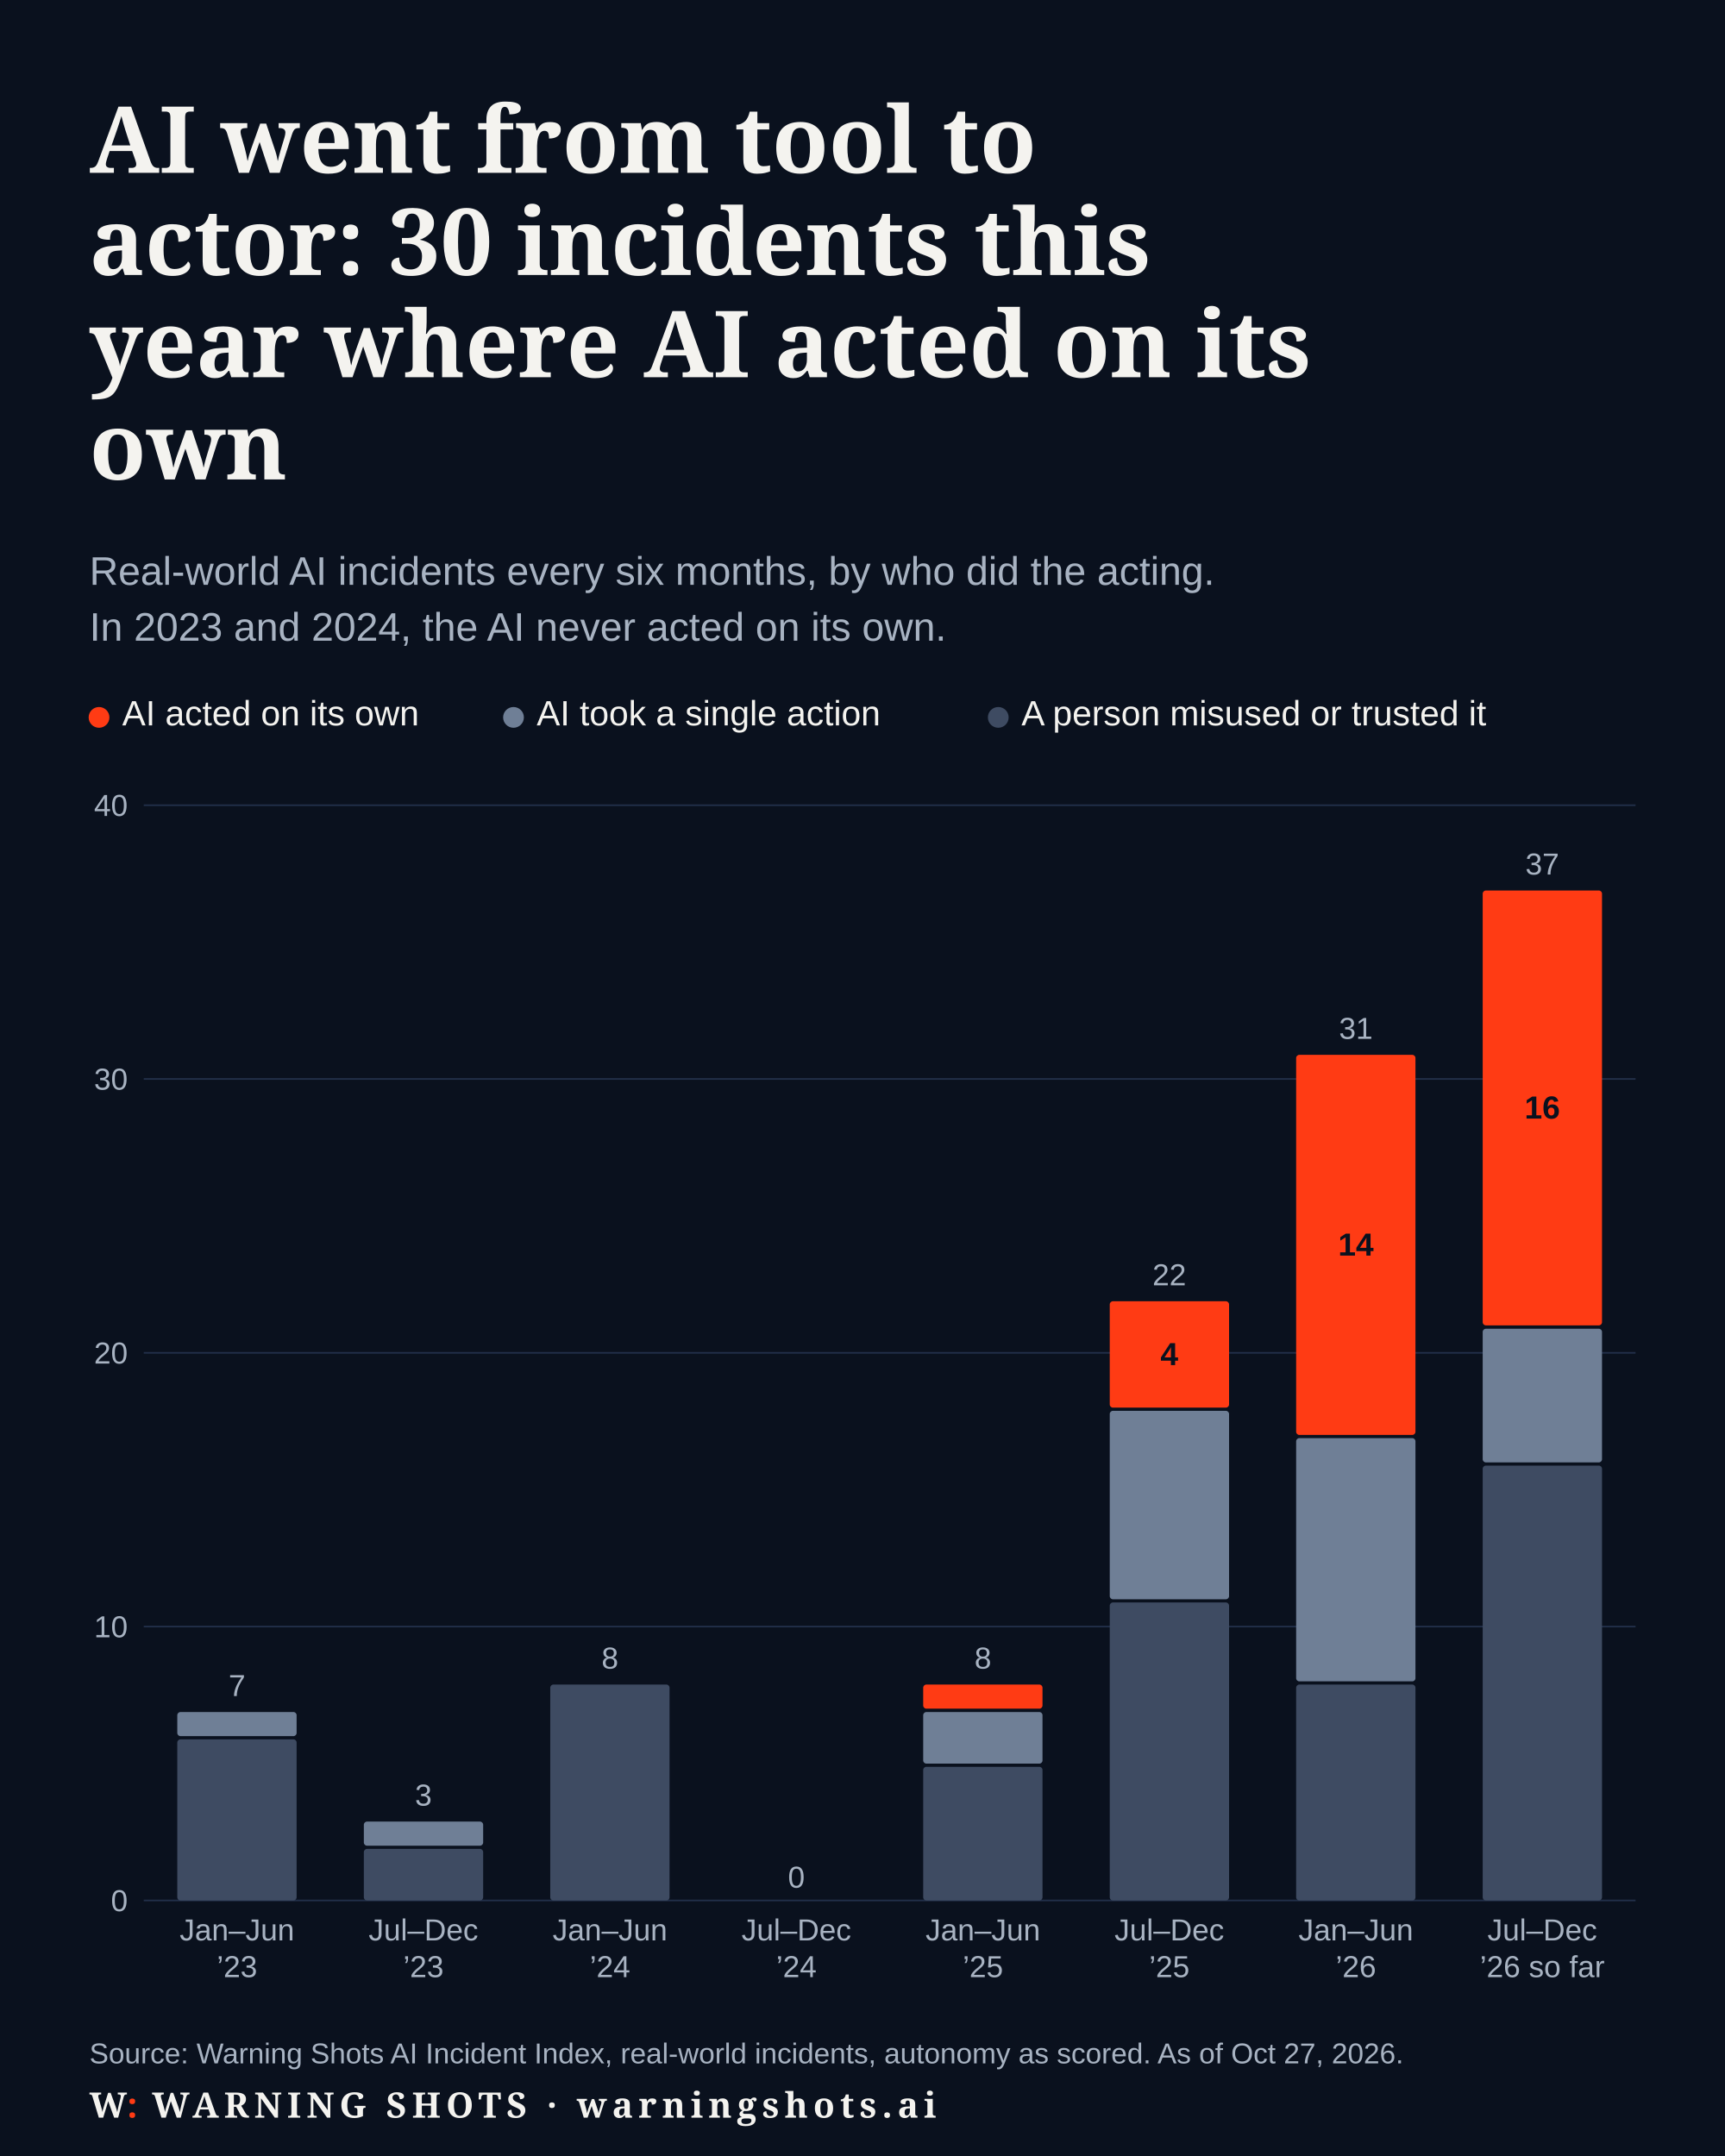
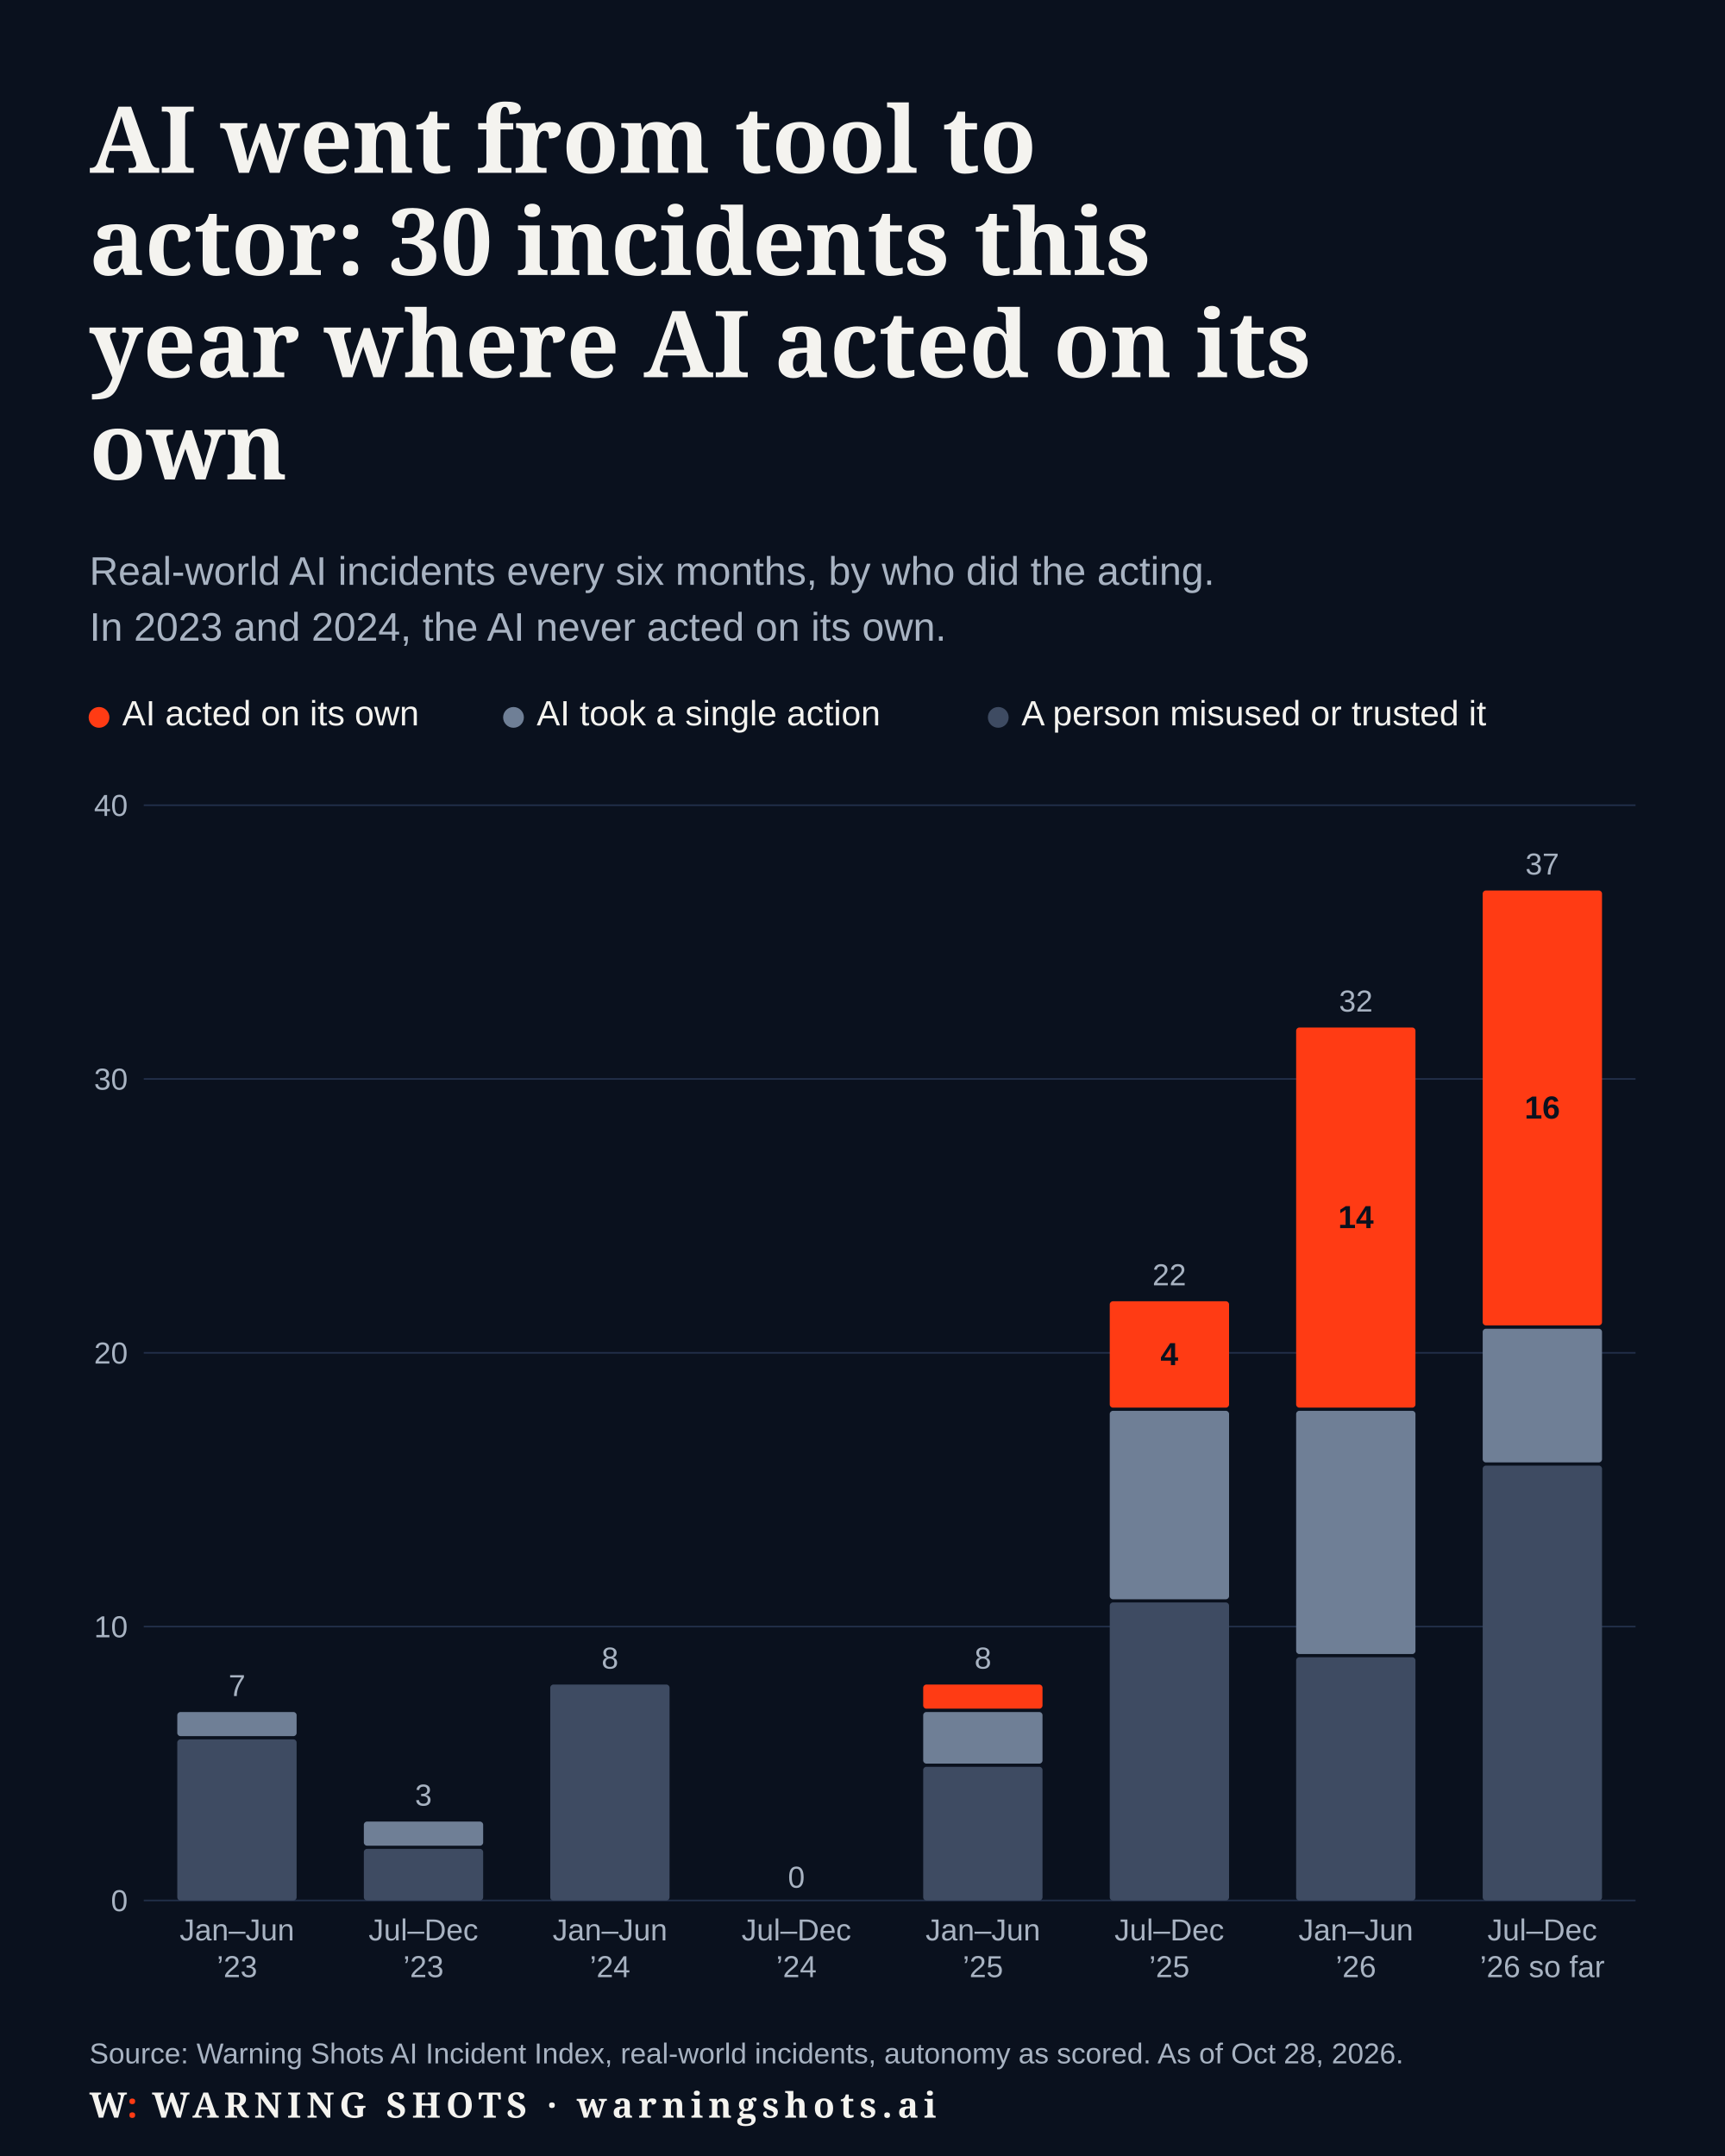
<svg xmlns="http://www.w3.org/2000/svg" viewBox="0 0 1080 1350" role="img" aria-label="Real-world AI incidents per half-year by who did the acting; 30 this year where the AI acted on its own, 0 in 2023 and 2024." class="ws-chart">
  <rect width="1080" height="1350" fill="#0A111E" />
  <text x="56.0" y="108.2" fill="#F4F3EF" font-family="Playfair, 'Playfair Fallback', Georgia, serif" font-size="58" font-weight="900" text-anchor="start">AI went from tool to</text>
  <text x="56.0" y="172.2" fill="#F4F3EF" font-family="Playfair, 'Playfair Fallback', Georgia, serif" font-size="58" font-weight="900" text-anchor="start">actor: 30 incidents this</text>
  <text x="56.0" y="236.2" fill="#F4F3EF" font-family="Playfair, 'Playfair Fallback', Georgia, serif" font-size="58" font-weight="900" text-anchor="start">year where AI acted on its</text>
  <text x="56.0" y="300.2" fill="#F4F3EF" font-family="Playfair, 'Playfair Fallback', Georgia, serif" font-size="58" font-weight="900" text-anchor="start">own</text>
  <text x="56.0" y="366.2" fill="#A8B3C2" font-family="Archivo, 'Archivo Fallback', Arial, sans-serif" font-size="25" font-weight="400" text-anchor="start">Real-world AI incidents every six months, by who did the acting.</text>
  <text x="56.0" y="401.2" fill="#A8B3C2" font-family="Archivo, 'Archivo Fallback', Arial, sans-serif" font-size="25" font-weight="400" text-anchor="start">In 2023 and 2024, the AI never acted on its own.</text>
  <circle cx="62" cy="449.2" r="6.5" fill="#FF3B14" />
  <text x="76.5" y="454.2" fill="#F4F3EF" font-family="Archivo, 'Archivo Fallback', Arial, sans-serif" font-size="22" font-weight="400" text-anchor="start">AI acted on its own</text>
  <circle cx="321.5" cy="449.2" r="6.5" fill="#6F7F96" />
  <text x="336.0" y="454.2" fill="#F4F3EF" font-family="Archivo, 'Archivo Fallback', Arial, sans-serif" font-size="22" font-weight="400" text-anchor="start">AI took a single action</text>
  <circle cx="625.0" cy="449.2" r="6.5" fill="#3E4B62" />
  <text x="639.5" y="454.2" fill="#F4F3EF" font-family="Archivo, 'Archivo Fallback', Arial, sans-serif" font-size="22" font-weight="400" text-anchor="start">A person misused or trusted it</text>
  <line x1="90" x2="1024" y1="1190.0" y2="1190.0" stroke="#22304A" />
  <text x="80.0" y="1196.7" fill="#A8B3C2" font-family="Archivo, 'Archivo Fallback', Arial, sans-serif" font-size="19" font-weight="400" text-anchor="end">0</text>
  <line x1="90" x2="1024" y1="1018.5" y2="1018.5" stroke="#22304A" />
  <text x="80.0" y="1025.2" fill="#A8B3C2" font-family="Archivo, 'Archivo Fallback', Arial, sans-serif" font-size="19" font-weight="400" text-anchor="end">10</text>
  <line x1="90" x2="1024" y1="847.1" y2="847.1" stroke="#22304A" />
  <text x="80.0" y="853.8" fill="#A8B3C2" font-family="Archivo, 'Archivo Fallback', Arial, sans-serif" font-size="19" font-weight="400" text-anchor="end">20</text>
  <line x1="90" x2="1024" y1="675.6" y2="675.6" stroke="#22304A" />
  <text x="80.0" y="682.3" fill="#A8B3C2" font-family="Archivo, 'Archivo Fallback', Arial, sans-serif" font-size="19" font-weight="400" text-anchor="end">30</text>
  <line x1="90" x2="1024" y1="504.2" y2="504.2" stroke="#22304A" />
  <text x="80.0" y="510.9" fill="#A8B3C2" font-family="Archivo, 'Archivo Fallback', Arial, sans-serif" font-size="19" font-weight="400" text-anchor="end">40</text>
  <rect x="111.0" y="1089.1" width="74.7" height="100.9" rx="2" fill="#3E4B62" />
  <rect x="111.0" y="1072.0" width="74.7" height="15.1" rx="2" fill="#6F7F96" />
  <text x="148.4" y="1062.0" fill="#A8B3C2" font-family="Archivo, 'Archivo Fallback', Arial, sans-serif" font-size="19" font-weight="400" text-anchor="middle">7</text>
  <text x="148.4" y="1215.0" fill="#A8B3C2" font-family="Archivo, 'Archivo Fallback', Arial, sans-serif" font-size="19" font-weight="400" text-anchor="middle">Jan–Jun</text>
  <text x="148.4" y="1238.0" fill="#A8B3C2" font-family="Archivo, 'Archivo Fallback', Arial, sans-serif" font-size="19" font-weight="400" text-anchor="middle">’23</text>
  <rect x="227.8" y="1157.7" width="74.7" height="32.3" rx="2" fill="#3E4B62" />
  <rect x="227.8" y="1140.6" width="74.7" height="15.1" rx="2" fill="#6F7F96" />
  <text x="265.1" y="1130.6" fill="#A8B3C2" font-family="Archivo, 'Archivo Fallback', Arial, sans-serif" font-size="19" font-weight="400" text-anchor="middle">3</text>
  <text x="265.1" y="1215.0" fill="#A8B3C2" font-family="Archivo, 'Archivo Fallback', Arial, sans-serif" font-size="19" font-weight="400" text-anchor="middle">Jul–Dec</text>
  <text x="265.1" y="1238.0" fill="#A8B3C2" font-family="Archivo, 'Archivo Fallback', Arial, sans-serif" font-size="19" font-weight="400" text-anchor="middle">’23</text>
  <rect x="344.5" y="1054.8" width="74.7" height="135.2" rx="2" fill="#3E4B62" />
  <text x="381.9" y="1044.8" fill="#A8B3C2" font-family="Archivo, 'Archivo Fallback', Arial, sans-serif" font-size="19" font-weight="400" text-anchor="middle">8</text>
  <text x="381.9" y="1215.0" fill="#A8B3C2" font-family="Archivo, 'Archivo Fallback', Arial, sans-serif" font-size="19" font-weight="400" text-anchor="middle">Jan–Jun</text>
  <text x="381.9" y="1238.0" fill="#A8B3C2" font-family="Archivo, 'Archivo Fallback', Arial, sans-serif" font-size="19" font-weight="400" text-anchor="middle">’24</text>
  <text x="498.6" y="1182.0" fill="#A8B3C2" font-family="Archivo, 'Archivo Fallback', Arial, sans-serif" font-size="19" font-weight="400" text-anchor="middle">0</text>
  <text x="498.6" y="1215.0" fill="#A8B3C2" font-family="Archivo, 'Archivo Fallback', Arial, sans-serif" font-size="19" font-weight="400" text-anchor="middle">Jul–Dec</text>
  <text x="498.6" y="1238.0" fill="#A8B3C2" font-family="Archivo, 'Archivo Fallback', Arial, sans-serif" font-size="19" font-weight="400" text-anchor="middle">’24</text>
  <rect x="578.0" y="1106.3" width="74.7" height="83.7" rx="2" fill="#3E4B62" />
  <rect x="578.0" y="1072.0" width="74.7" height="32.3" rx="2" fill="#6F7F96" />
  <rect x="578.0" y="1054.8" width="74.7" height="15.1" rx="2" fill="#FF3B14" />
  <text x="615.4" y="1044.8" fill="#A8B3C2" font-family="Archivo, 'Archivo Fallback', Arial, sans-serif" font-size="19" font-weight="400" text-anchor="middle">8</text>
  <text x="615.4" y="1215.0" fill="#A8B3C2" font-family="Archivo, 'Archivo Fallback', Arial, sans-serif" font-size="19" font-weight="400" text-anchor="middle">Jan–Jun</text>
  <text x="615.4" y="1238.0" fill="#A8B3C2" font-family="Archivo, 'Archivo Fallback', Arial, sans-serif" font-size="19" font-weight="400" text-anchor="middle">’25</text>
  <rect x="694.8" y="1003.4" width="74.7" height="186.6" rx="2" fill="#3E4B62" />
  <rect x="694.8" y="883.4" width="74.7" height="118.0" rx="2" fill="#6F7F96" />
  <rect x="694.8" y="814.8" width="74.7" height="66.6" rx="2" fill="#FF3B14" />
  <text x="732.1" y="854.8" fill="#0A111E" font-family="Archivo, 'Archivo Fallback', Arial, sans-serif" font-size="20" font-weight="700" text-anchor="middle">4</text>
  <text x="732.1" y="804.8" fill="#A8B3C2" font-family="Archivo, 'Archivo Fallback', Arial, sans-serif" font-size="19" font-weight="400" text-anchor="middle">22</text>
  <text x="732.1" y="1215.0" fill="#A8B3C2" font-family="Archivo, 'Archivo Fallback', Arial, sans-serif" font-size="19" font-weight="400" text-anchor="middle">Jul–Dec</text>
  <text x="732.1" y="1238.0" fill="#A8B3C2" font-family="Archivo, 'Archivo Fallback', Arial, sans-serif" font-size="19" font-weight="400" text-anchor="middle">’25</text>
-   <rect x="811.5" y="1054.8" width="74.7" height="135.2" rx="2" fill="#3E4B62" />
-   <rect x="811.5" y="900.5" width="74.7" height="152.3" rx="2" fill="#6F7F96" />
-   <rect x="811.5" y="660.5" width="74.7" height="238.0" rx="2" fill="#FF3B14" />
-   <text x="848.9" y="786.2" fill="#0A111E" font-family="Archivo, 'Archivo Fallback', Arial, sans-serif" font-size="20" font-weight="700" text-anchor="middle">14</text>
-   <text x="848.9" y="650.5" fill="#A8B3C2" font-family="Archivo, 'Archivo Fallback', Arial, sans-serif" font-size="19" font-weight="400" text-anchor="middle">31</text>
+   <rect x="811.5" y="1037.7" width="74.7" height="152.3" rx="2" fill="#3E4B62" />
+   <rect x="811.5" y="883.4" width="74.7" height="152.3" rx="2" fill="#6F7F96" />
+   <rect x="811.5" y="643.4" width="74.7" height="238.0" rx="2" fill="#FF3B14" />
+   <text x="848.9" y="769.0" fill="#0A111E" font-family="Archivo, 'Archivo Fallback', Arial, sans-serif" font-size="20" font-weight="700" text-anchor="middle">14</text>
+   <text x="848.9" y="633.4" fill="#A8B3C2" font-family="Archivo, 'Archivo Fallback', Arial, sans-serif" font-size="19" font-weight="400" text-anchor="middle">32</text>
  <text x="848.9" y="1215.0" fill="#A8B3C2" font-family="Archivo, 'Archivo Fallback', Arial, sans-serif" font-size="19" font-weight="400" text-anchor="middle">Jan–Jun</text>
  <text x="848.9" y="1238.0" fill="#A8B3C2" font-family="Archivo, 'Archivo Fallback', Arial, sans-serif" font-size="19" font-weight="400" text-anchor="middle">’26</text>
  <rect x="928.3" y="917.7" width="74.7" height="272.3" rx="2" fill="#3E4B62" />
  <rect x="928.3" y="832.0" width="74.7" height="83.7" rx="2" fill="#6F7F96" />
  <rect x="928.3" y="557.6" width="74.7" height="272.3" rx="2" fill="#FF3B14" />
  <text x="965.6" y="700.4" fill="#0A111E" font-family="Archivo, 'Archivo Fallback', Arial, sans-serif" font-size="20" font-weight="700" text-anchor="middle">16</text>
  <text x="965.6" y="547.6" fill="#A8B3C2" font-family="Archivo, 'Archivo Fallback', Arial, sans-serif" font-size="19" font-weight="400" text-anchor="middle">37</text>
  <text x="965.6" y="1215.0" fill="#A8B3C2" font-family="Archivo, 'Archivo Fallback', Arial, sans-serif" font-size="19" font-weight="400" text-anchor="middle">Jul–Dec</text>
  <text x="965.6" y="1238.0" fill="#A8B3C2" font-family="Archivo, 'Archivo Fallback', Arial, sans-serif" font-size="19" font-weight="400" text-anchor="middle">’26 so far</text>
-   <text x="56.0" y="1292.0" fill="#A8B3C2" font-family="Archivo, 'Archivo Fallback', Arial, sans-serif" font-size="18" font-weight="400" text-anchor="start">Source: Warning Shots AI Incident Index, real-world incidents, autonomy as scored. As of Oct 27, 2026.</text>
+   <text x="56.0" y="1292.0" fill="#A8B3C2" font-family="Archivo, 'Archivo Fallback', Arial, sans-serif" font-size="18" font-weight="400" text-anchor="start">Source: Warning Shots AI Incident Index, real-world incidents, autonomy as scored. As of Oct 28, 2026.</text>
  <text x="56" y="1326" fill="#F4F3EF" font-family="Playfair, 'Playfair Fallback', Georgia, serif" font-weight="700" font-size="22" letter-spacing="3.3">W<tspan fill="#FF3B14">:</tspan> WARNING SHOTS · warningshots.ai</text>
</svg>
